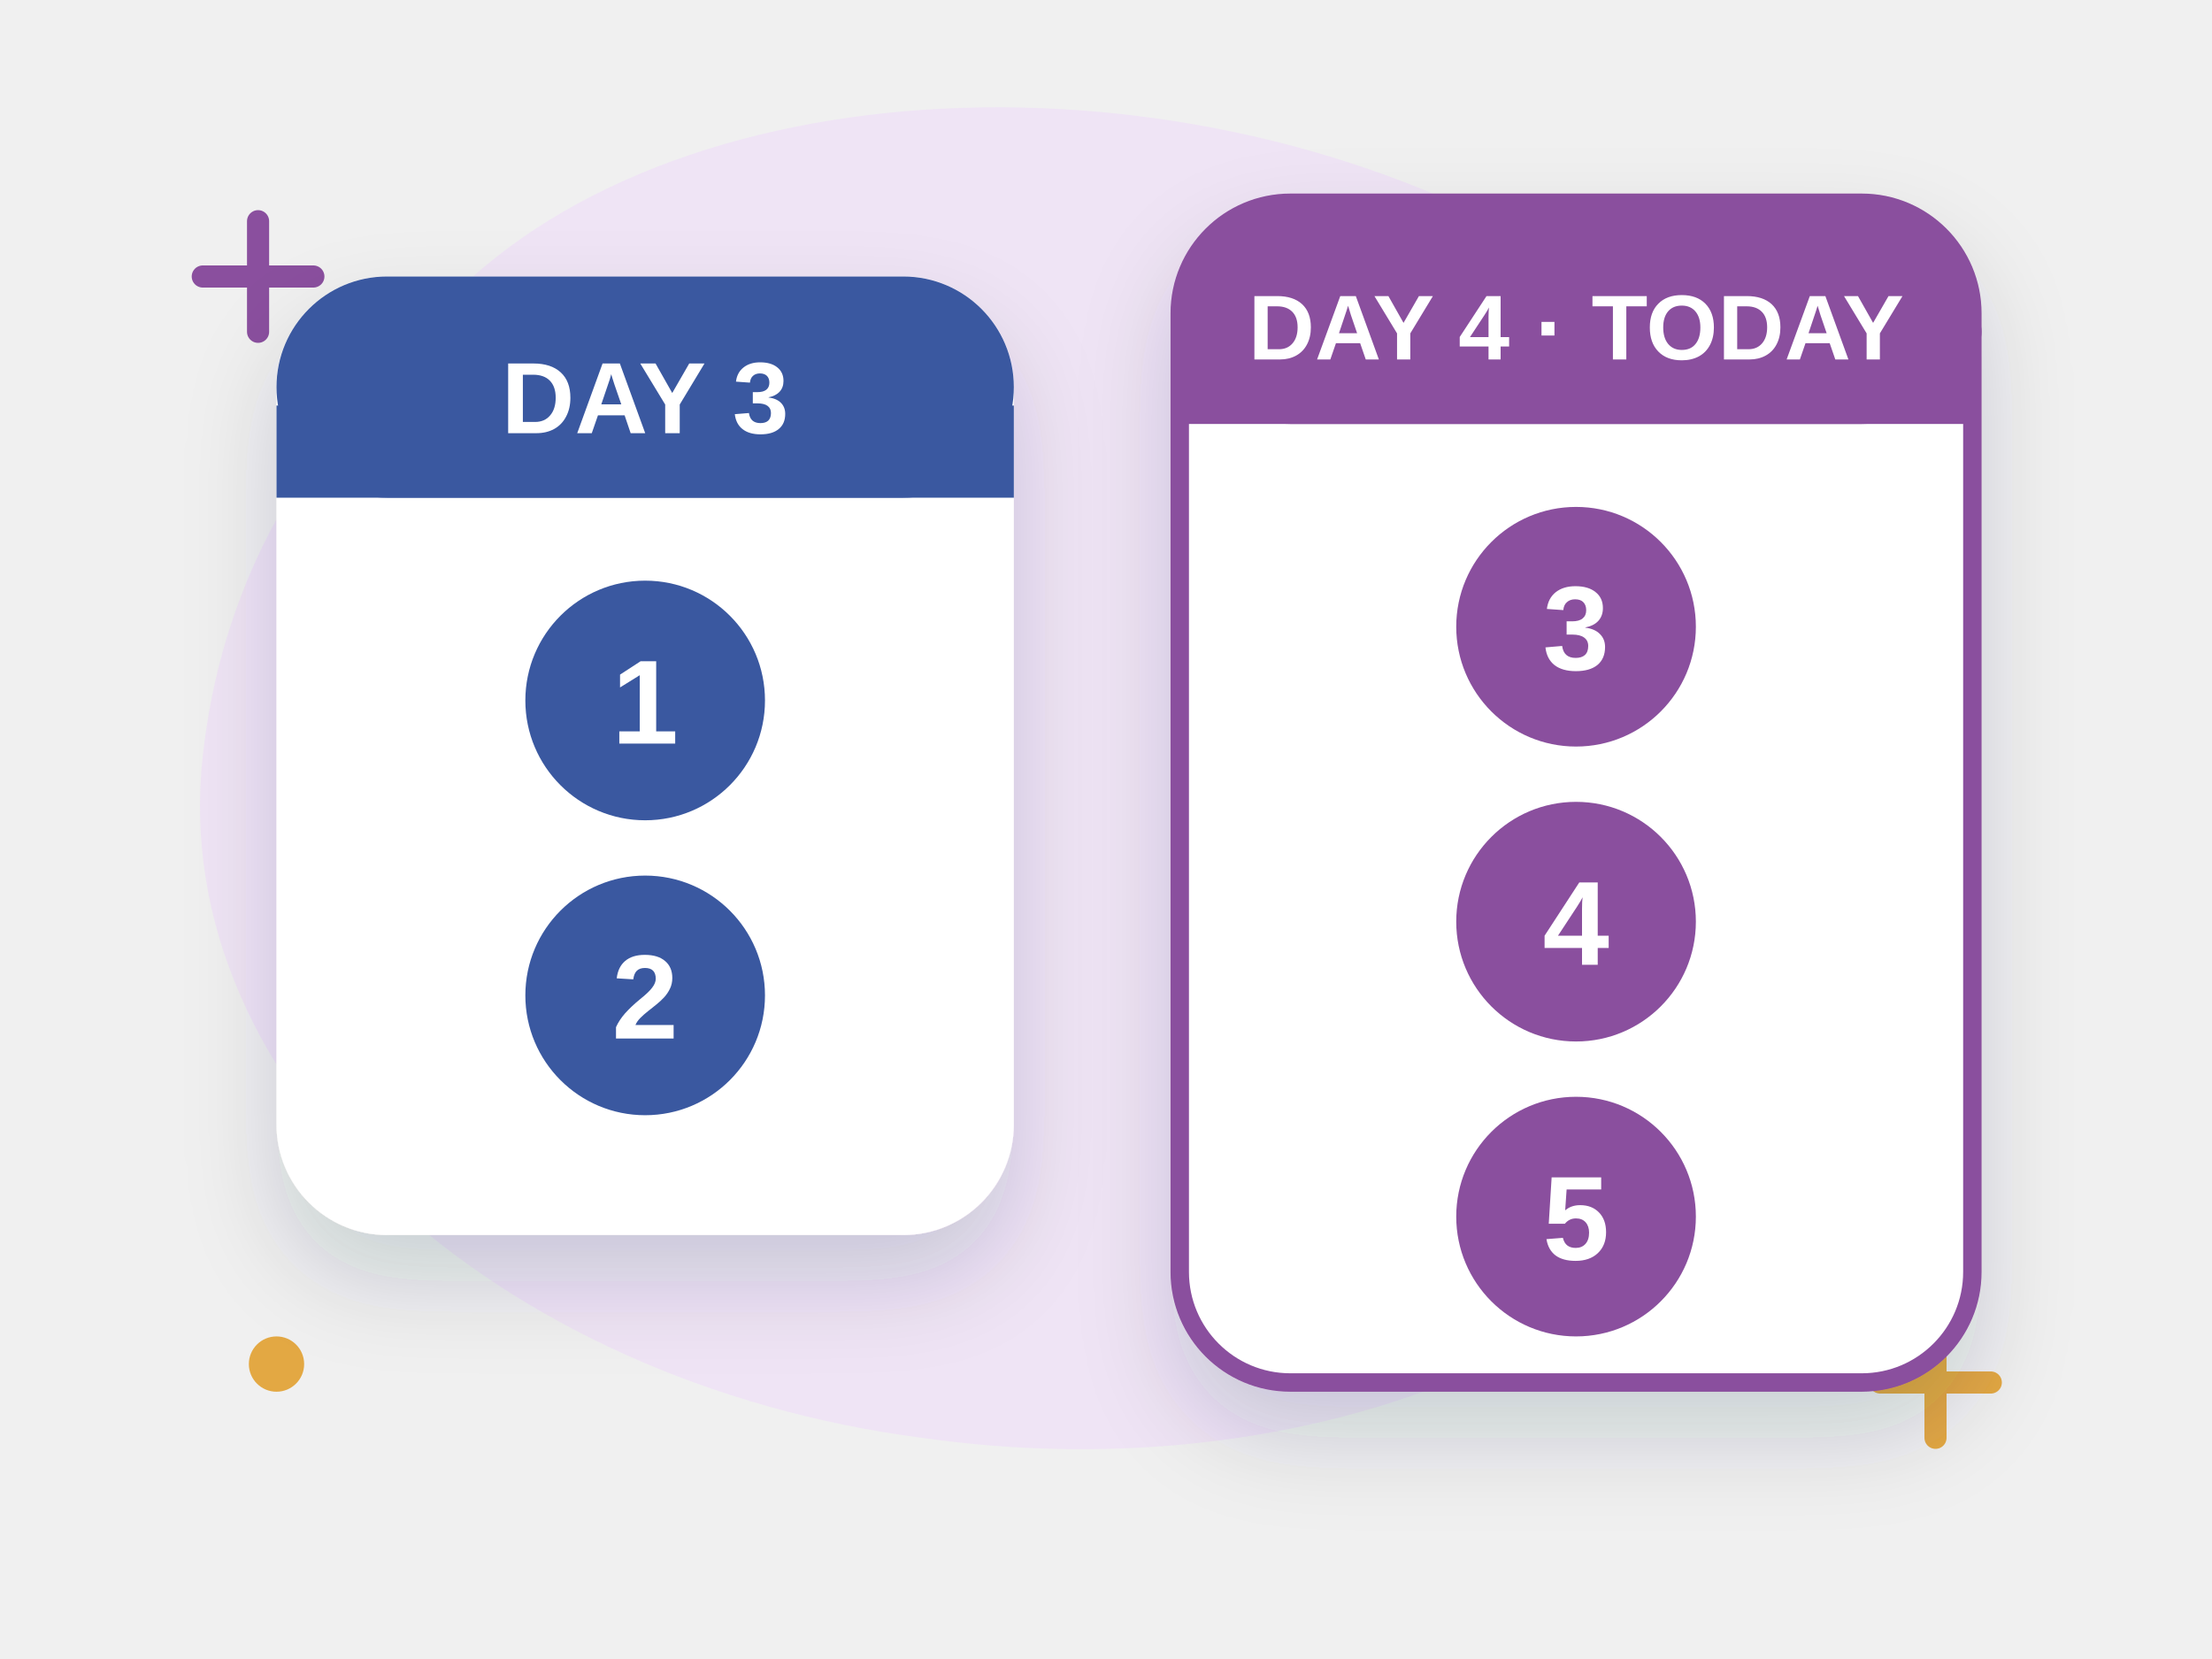
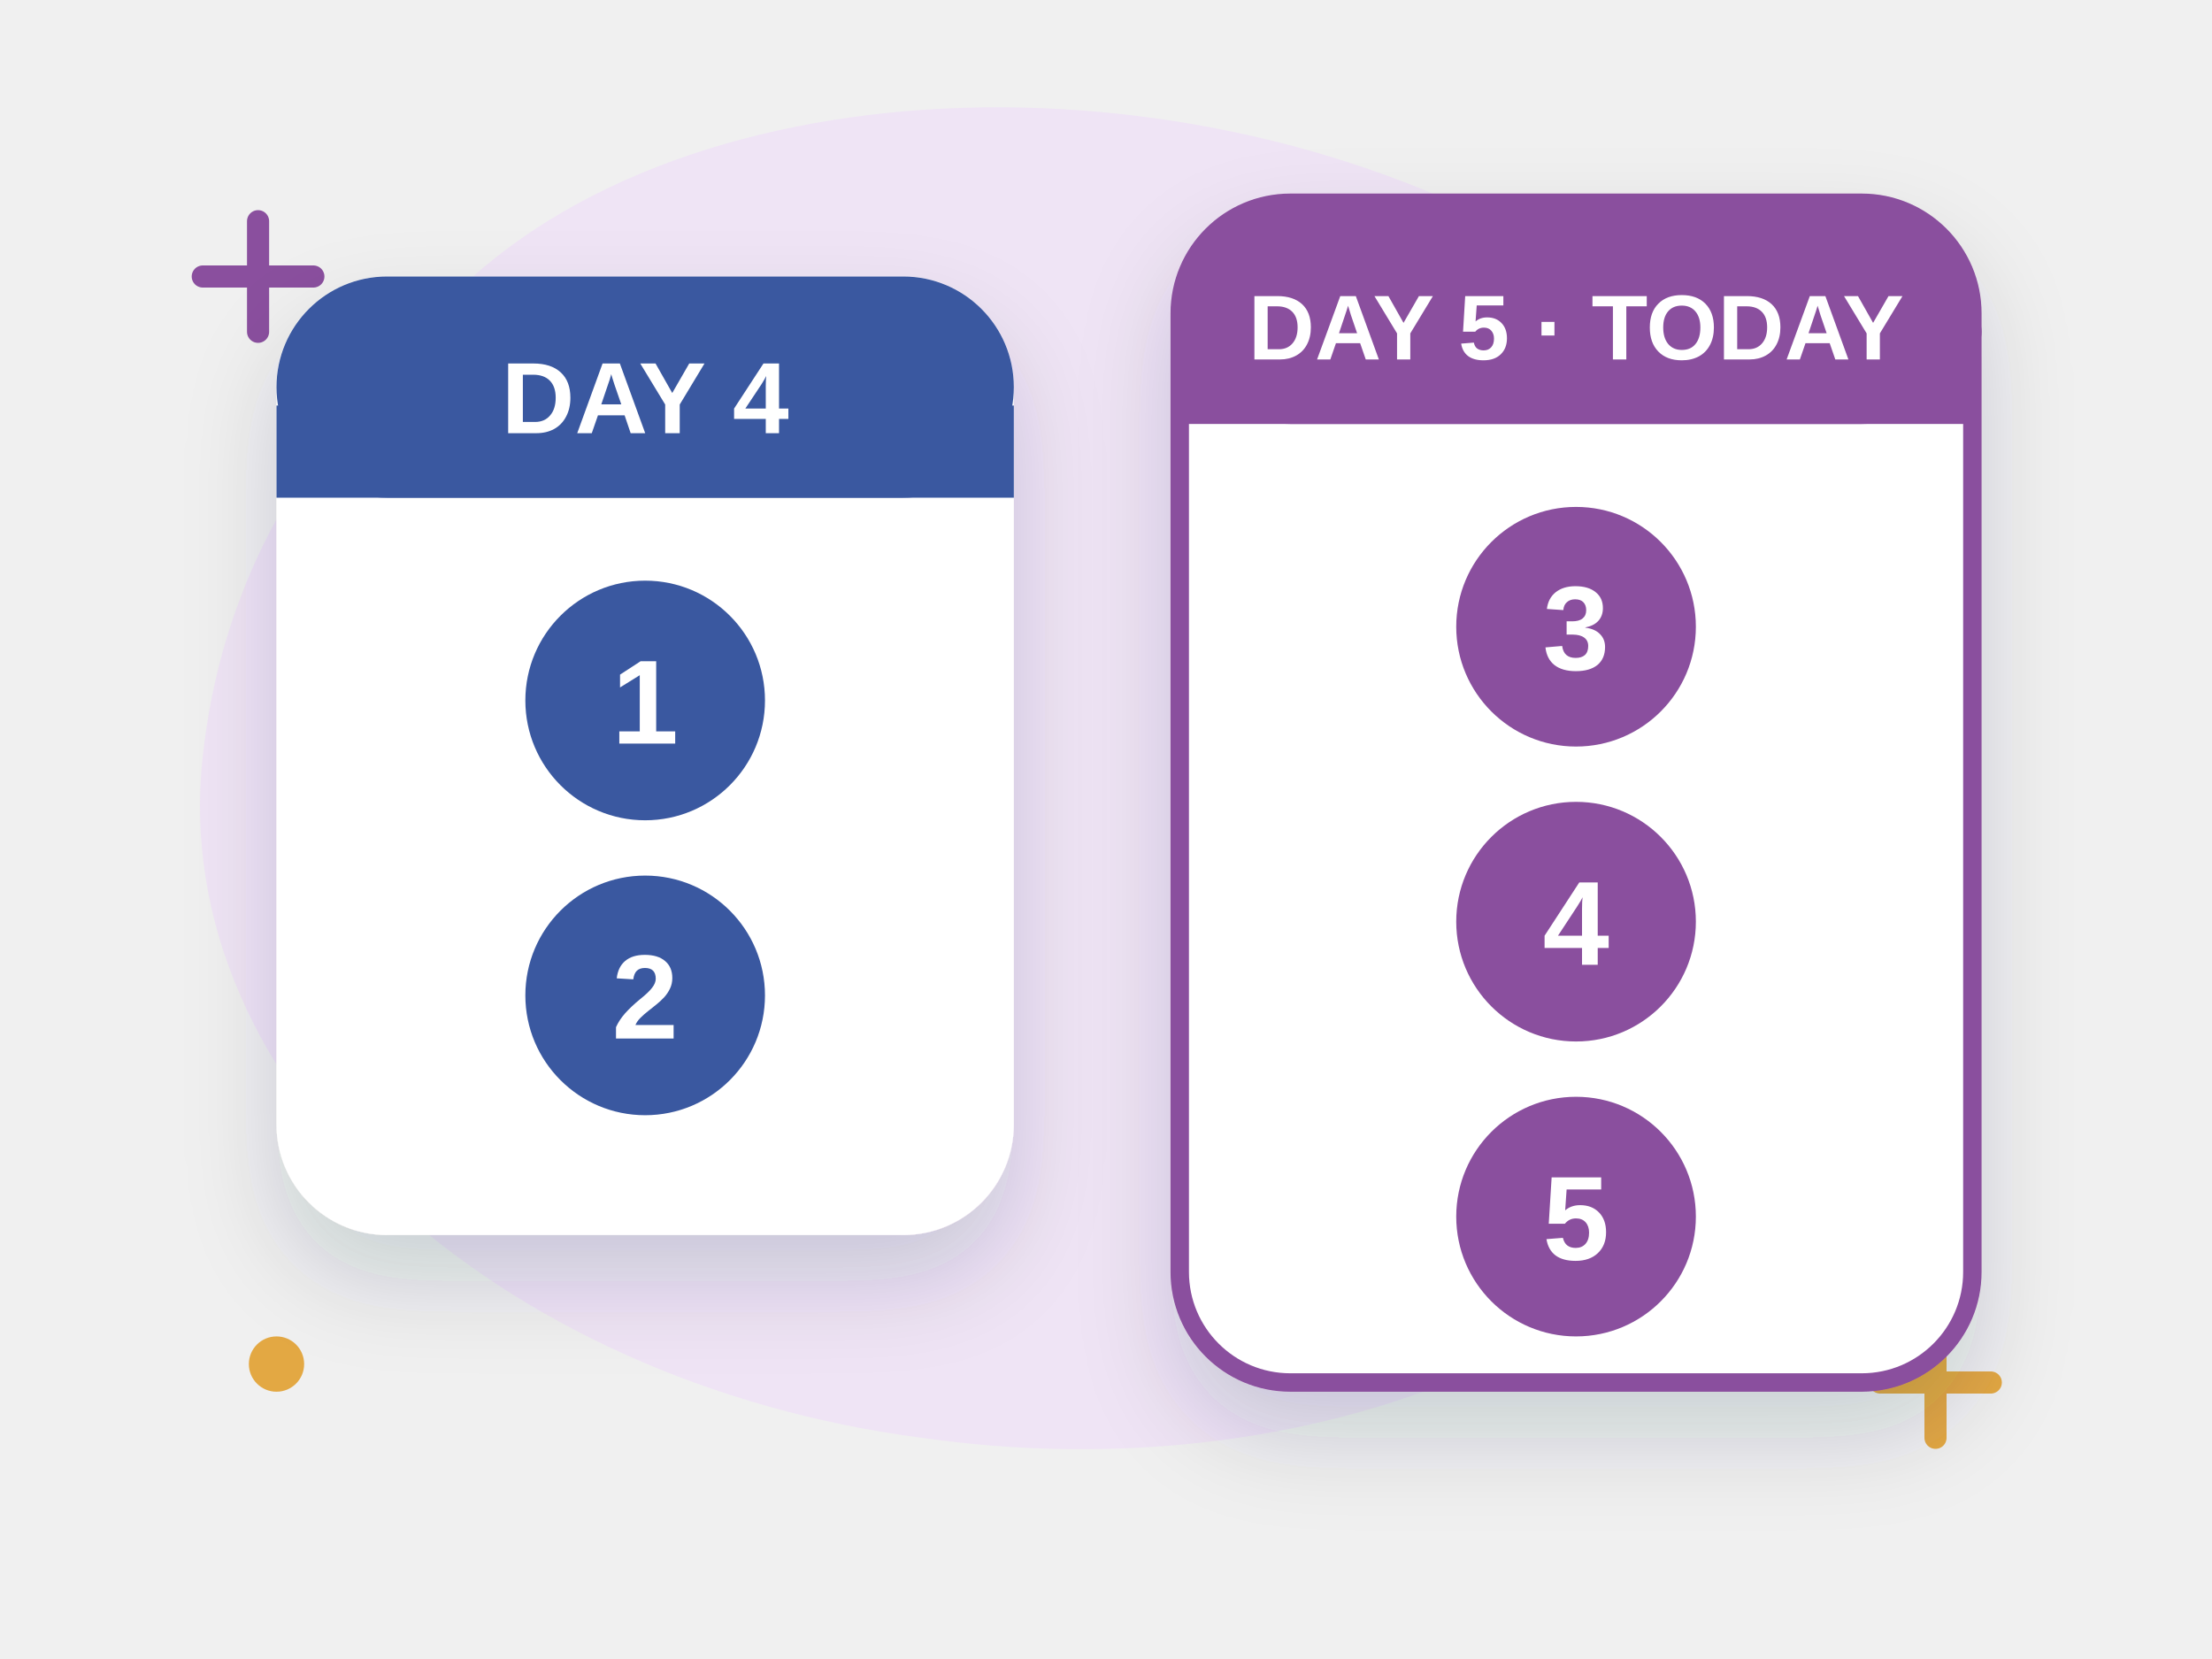
- <svg xmlns="http://www.w3.org/2000/svg" viewBox="0 0 240 180" fill="none" role="img" aria-label="A calendar: Day 3 two presentations, Day 4 three presentations, today highlighted">
+ <svg xmlns="http://www.w3.org/2000/svg" viewBox="0 0 240 180" fill="none" role="img" aria-label="A calendar: Day 4 two presentations, Day 5 three presentations, today highlighted">
  <style>
.fl{animation:fl 5s ease-in-out infinite;transform-box:fill-box;transform-origin:center}.f2{animation-delay:-1.7s}.f3{animation-delay:-3.3s}
.tw{animation:tw 2.8s ease-in-out infinite;transform-box:fill-box;transform-origin:center}.t2{animation-delay:-1.4s}
.sp{animation:sp 9s linear infinite;transform-box:fill-box;transform-origin:center}
.pu{animation:pu 2.4s ease-in-out infinite;transform-box:fill-box;transform-origin:center}.p2{animation-delay:-1.2s}
.dr{stroke-dasharray:6 8;animation:dr 1.6s linear infinite}
.bl{animation:bl 4.2s infinite;transform-box:fill-box;transform-origin:center}
.sw{animation:sw 3.2s ease-in-out infinite;transform-box:fill-box;transform-origin:bottom center}
.wv{animation:wv 2.7s ease-out infinite;opacity:0;transform-box:fill-box;transform-origin:center}.w2{animation-delay:.9s}.w3{animation-delay:1.8s}
.rv{animation:rv .8s ease-out both}
.pb{animation:pb 7s linear infinite;transform-box:fill-box;transform-origin:left}
.ring{animation:ring .5s ease-in-out infinite;transform-box:fill-box;transform-origin:center}
@keyframes fl{0%,100%{transform:translateY(0)}50%{transform:translateY(-6px)}}
@keyframes tw{0%,100%{opacity:.3;transform:scale(.7)}50%{opacity:1;transform:scale(1.05)}}
@keyframes sp{to{transform:rotate(360deg)}}
@keyframes pu{0%,100%{transform:scale(1)}15%{transform:scale(1.1)}30%{transform:scale(1)}}
@keyframes dr{to{stroke-dashoffset:-28}}
@keyframes bl{0%,92%,100%{transform:scaleY(1)}95%{transform:scaleY(.1)}}
@keyframes sw{0%,100%{transform:rotate(-3deg)}50%{transform:rotate(3deg)}}
@keyframes wv{0%{opacity:0;transform:scale(.6)}25%{opacity:.85}100%{opacity:0;transform:scale(1.5)}}
@keyframes rv{from{opacity:0;transform:translateY(10px)}to{opacity:1;transform:none}}
@keyframes pb{from{transform:scaleX(.05)}to{transform:scaleX(1)}}
@keyframes ring{0%,100%{transform:rotate(-9deg)}50%{transform:rotate(9deg)}}
@media (prefers-reduced-motion:reduce){*{animation:none!important}.rv,.wv{opacity:1!important}}
</style>
  <defs>
    <filter id="s" x="-30%" y="-30%" width="160%" height="170%">
      <feDropShadow dx="0" dy="5" stdDeviation="5" flood-color="#14293a" flood-opacity=".16" />
    </filter>
  </defs>
  <g transform="translate(120 92) scale(1.0)">
    <path d="M-76-54c22-30 78-34 118-14 34 17 50 54 36 88-14 34-56 50-98 44-46-6-82-38-78-74 2-18 10-32 22-44z" fill="#efe4f5" />
  </g>
  <path class="tw" d="M22 30h12m-6-6v12" stroke="#8a4f9e" stroke-width="2.4" stroke-linecap="round" />
  <path class="tw t2" d="M204 150h12m-6-6v12" stroke="#e3a843" stroke-width="2.4" stroke-linecap="round" />
  <circle class="tw" cx="212" cy="36" r="3" fill="#8a4f9e" />
  <circle class="tw t2" cx="30" cy="148" r="3" fill="#e3a843" />
  <rect x="30" y="30" width="80" height="104" rx="12" fill="#fff" filter="url(#s)" />
  <rect x="30" y="30" width="80" height="24" rx="12" fill="#3a58a0" />
  <rect x="30" y="44" width="80" height="10" fill="#3a58a0" />
-   <text x="70" y="47" font-family="'Helvetica Neue', Arial, sans-serif" font-weight="900" font-size="11" fill="#fff" text-anchor="middle">DAY 3</text>
+   <text x="70" y="47" font-family="'Helvetica Neue', Arial, sans-serif" font-weight="900" font-size="11" fill="#fff" text-anchor="middle">DAY 4</text>
  <circle cx="70" cy="76" r="13" fill="#3a58a0" />
  <text x="70" y="80.68" font-family="'Helvetica Neue', Arial, sans-serif" font-weight="800" font-size="13" fill="#fff" text-anchor="middle">1</text>
  <circle cx="70" cy="108" r="13" fill="#3a58a0" />
  <text x="70" y="112.68" font-family="'Helvetica Neue', Arial, sans-serif" font-weight="800" font-size="13" fill="#fff" text-anchor="middle">2</text>
  <g class="fl">
    <rect x="128" y="22" width="86" height="128" rx="12" fill="#fff" stroke="#8a4f9e" stroke-width="2" filter="url(#s)" />
    <rect x="128" y="22" width="86" height="24" rx="12" fill="#8a4f9e" />
    <rect x="128" y="36" width="86" height="10" fill="#8a4f9e" />
-     <text x="171" y="39" font-family="'Helvetica Neue', Arial, sans-serif" font-weight="900" font-size="10" fill="#fff" text-anchor="middle">DAY 4 · TODAY</text>
+     <text x="171" y="39" font-family="'Helvetica Neue', Arial, sans-serif" font-weight="900" font-size="10" fill="#fff" text-anchor="middle">DAY 5 · TODAY</text>
    <circle cx="171" cy="68" r="13" fill="#8a4f9e" />
    <text x="171" y="72.68" font-family="'Helvetica Neue', Arial, sans-serif" font-weight="800" font-size="13" fill="#fff" text-anchor="middle">3</text>
    <circle cx="171" cy="100" r="13" fill="#8a4f9e" />
    <text x="171" y="104.68" font-family="'Helvetica Neue', Arial, sans-serif" font-weight="800" font-size="13" fill="#fff" text-anchor="middle">4</text>
    <circle cx="171" cy="132" r="13" fill="#8a4f9e" />
    <text x="171" y="136.68" font-family="'Helvetica Neue', Arial, sans-serif" font-weight="800" font-size="13" fill="#fff" text-anchor="middle">5</text>
  </g>
</svg>
